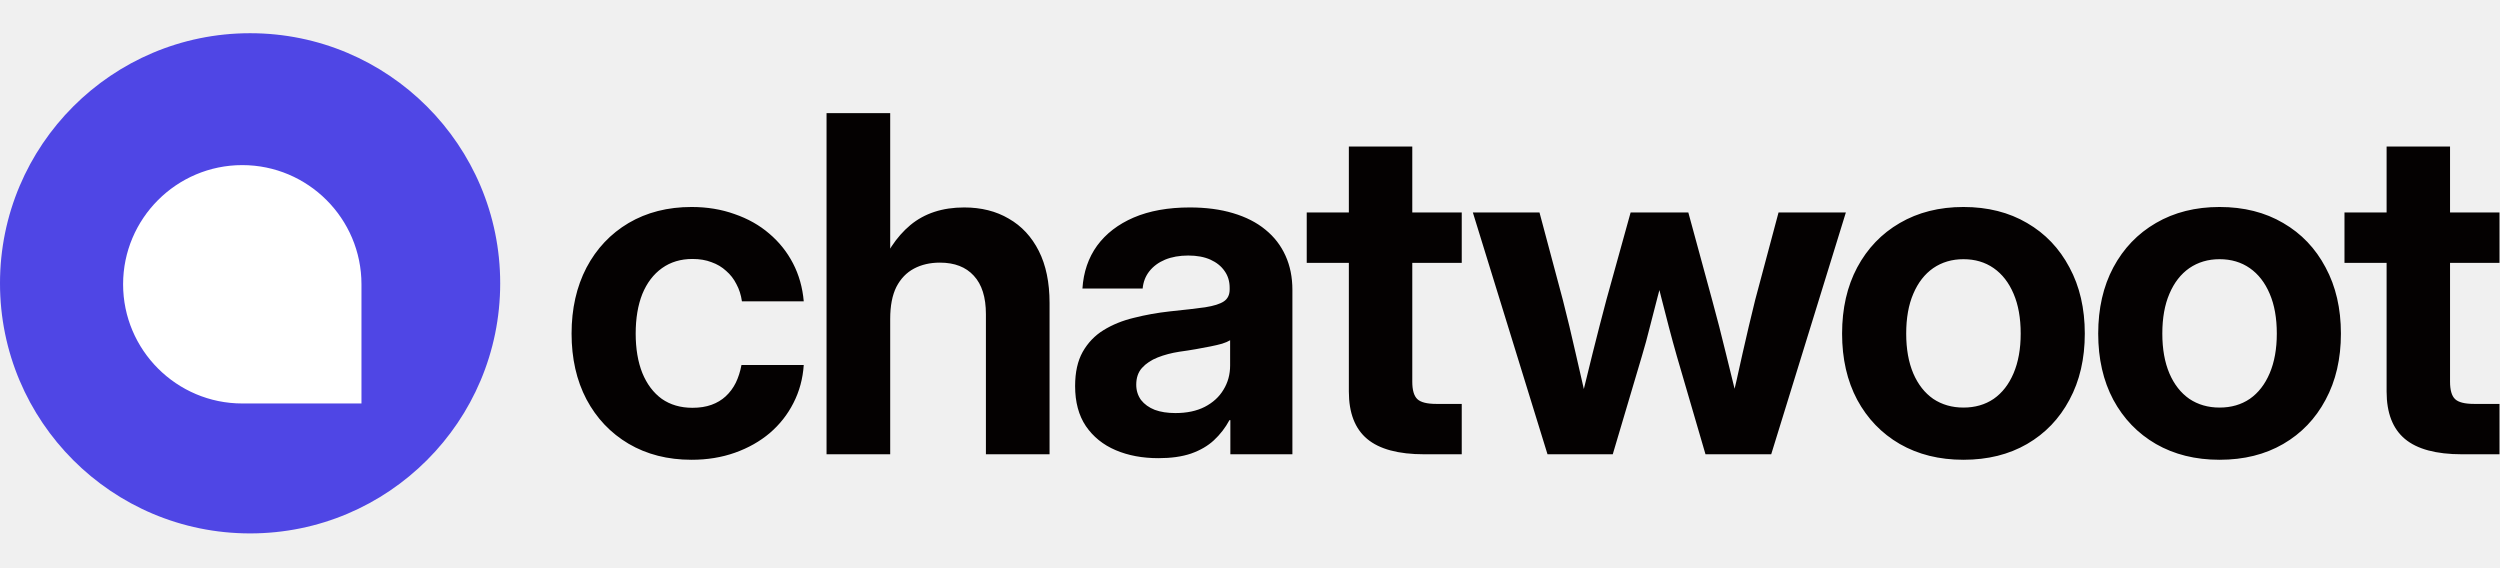
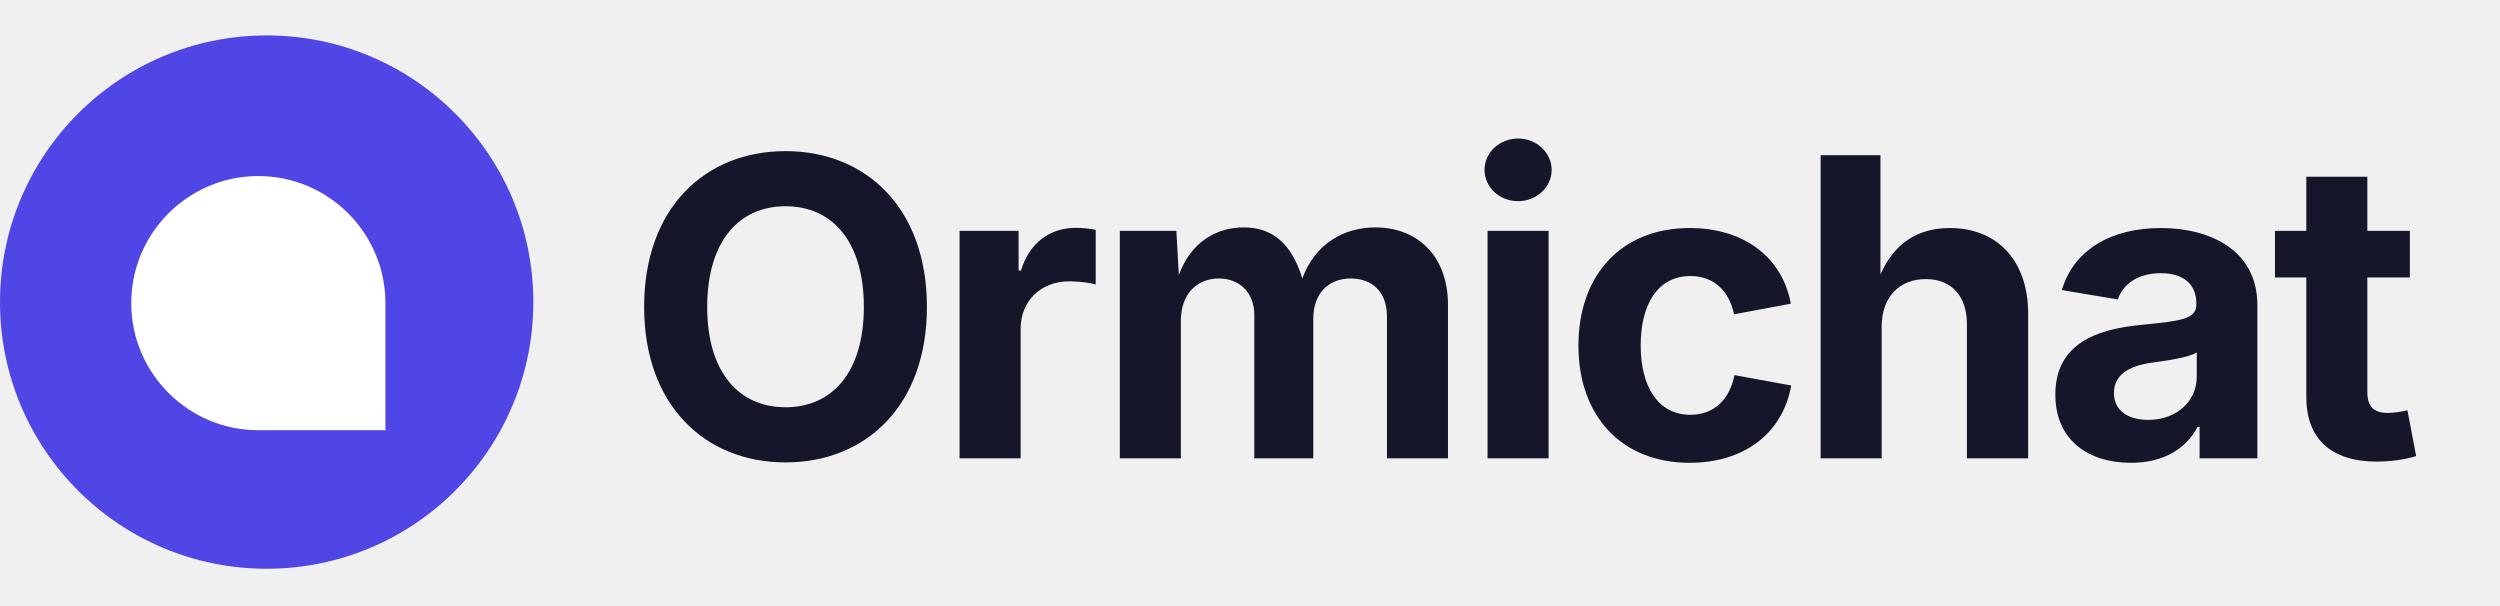
- <svg xmlns="http://www.w3.org/2000/svg" width="2559" height="581" viewBox="0 0 2559 581" fill="none">
+ <svg xmlns="http://www.w3.org/2000/svg" width="2400" height="581" viewBox="0 0 2400 581" fill="none">
  <path d="M256 546C397.385 546 512 431.385 512 290C512 148.615 397.385 34 256 34C114.615 34 0 148.615 0 290C0 431.385 114.615 546 256 546Z" fill="#4F46E5" />
  <path d="M367 410H247.99C182.388 410 129 356.608 129 290.989C129 225.392 182.388 172 247.992 172C313.612 172 367 225.392 367 290.989V410Z" fill="white" stroke="white" stroke-width="6" />
-   <path d="M707.875 470.625C683.5 470.625 662.016 465.156 643.422 454.219C624.984 443.281 610.609 428.125 600.297 408.75C590.141 389.375 585.062 366.953 585.062 341.484C585.062 316.016 590.141 293.516 600.297 273.984C610.609 254.453 624.984 239.219 643.422 228.281C662.016 217.344 683.5 211.875 707.875 211.875C723.812 211.875 738.5 214.297 751.938 219.141C765.531 223.828 777.328 230.469 787.328 239.062C797.484 247.656 805.609 257.812 811.703 269.531C817.797 281.25 821.469 294.219 822.719 308.438H759.438C758.5 301.875 756.625 296.016 753.812 290.859C751.156 285.547 747.641 281.016 743.266 277.266C739.047 273.359 734.047 270.391 728.266 268.359C722.641 266.172 716.156 265.078 708.812 265.078C696.781 265.078 686.391 268.203 677.641 274.453C668.891 280.703 662.172 289.531 657.484 300.938C652.953 312.344 650.688 325.859 650.688 341.484C650.688 356.953 652.953 370.391 657.484 381.797C662.172 393.203 668.812 402.031 677.406 408.281C686.156 414.375 696.625 417.422 708.812 417.422C716.156 417.422 722.641 416.406 728.266 414.375C733.891 412.344 738.734 409.453 742.797 405.703C747.016 401.797 750.453 397.188 753.109 391.875C755.766 386.406 757.719 380.312 758.969 373.594H822.719C821.781 387.656 818.266 400.625 812.172 412.5C806.234 424.219 798.188 434.453 788.031 443.203C777.875 451.797 766 458.516 752.406 463.359C738.812 468.203 723.969 470.625 707.875 470.625ZM911.209 326.484V465H846.053V115.781H911.209V281.25H898.319C906.288 259.375 917.459 242.422 931.834 230.391C946.366 218.359 964.725 212.344 986.913 212.344C1004.41 212.344 1019.65 216.172 1032.62 223.828C1045.74 231.328 1055.98 242.344 1063.32 256.875C1070.66 271.406 1074.33 289.141 1074.33 310.078V465H1009.18V321.562C1009.18 304.219 1005.04 291.094 996.756 282.188C988.631 273.281 977.069 268.828 962.069 268.828C952.069 268.828 943.241 270.859 935.584 274.922C927.928 278.984 921.913 285.234 917.538 293.672C913.319 302.109 911.209 313.047 911.209 326.484ZM1185.79 468.984C1169.39 468.984 1154.78 466.25 1141.97 460.781C1129.15 455.312 1119 447.109 1111.5 436.172C1104.15 425.234 1100.48 411.562 1100.48 395.156C1100.48 381.094 1103.06 369.453 1108.22 360.234C1113.53 350.859 1120.64 343.438 1129.54 337.969C1138.61 332.344 1149 328.125 1160.72 325.312C1172.43 322.344 1184.62 320.156 1197.28 318.75C1212.59 317.188 1224.7 315.781 1233.61 314.531C1242.51 313.125 1248.92 311.094 1252.83 308.438C1256.73 305.781 1258.68 301.719 1258.68 296.25V294.609C1258.68 288.047 1256.97 282.344 1253.53 277.5C1250.09 272.5 1245.25 268.594 1239 265.781C1232.75 262.969 1225.17 261.562 1216.26 261.562C1207.36 261.562 1199.47 262.969 1192.59 265.781C1185.87 268.594 1180.48 272.578 1176.42 277.734C1172.51 282.734 1170.25 288.594 1169.62 295.312H1107.98C1109.08 278.438 1114.08 263.828 1122.98 251.484C1132.04 239.141 1144.54 229.531 1160.48 222.656C1176.58 215.781 1195.72 212.344 1217.9 212.344C1234.47 212.344 1249.23 214.297 1262.2 218.203C1275.33 222.109 1286.34 227.734 1295.25 235.078C1304.31 242.422 1311.18 251.328 1315.87 261.797C1320.56 272.109 1322.9 283.75 1322.9 296.719V465H1259.39V430.078H1258.45C1254.23 437.891 1248.92 444.766 1242.51 450.703C1236.26 456.484 1228.45 461.016 1219.08 464.297C1209.86 467.422 1198.76 468.984 1185.79 468.984ZM1203.14 422.812C1214.86 422.812 1224.86 420.703 1233.14 416.484C1241.58 412.109 1247.98 406.25 1252.36 398.906C1256.89 391.562 1259.15 383.281 1259.15 374.062V348.281C1257.12 349.531 1254.39 350.703 1250.95 351.797C1247.67 352.734 1243.68 353.672 1239 354.609C1234.47 355.547 1229.47 356.484 1224 357.422C1218.68 358.359 1213.14 359.219 1207.36 360C1199.23 361.25 1191.81 363.203 1185.09 365.859C1178.37 368.516 1172.98 372.109 1168.92 376.641C1165.01 381.016 1163.06 386.719 1163.06 393.75C1163.06 399.688 1164.7 404.922 1167.98 409.453C1171.42 413.828 1176.11 417.188 1182.04 419.531C1187.98 421.719 1195.01 422.812 1203.14 422.812ZM1496.24 217.5V269.062H1337.57V217.5H1496.24ZM1380.69 150H1445.61V390.703C1445.61 399.297 1447.33 405.234 1450.77 408.516C1454.21 411.797 1460.69 413.438 1470.22 413.438C1474.13 413.438 1478.66 413.438 1483.82 413.438C1489.13 413.438 1493.27 413.438 1496.24 413.438V465C1492.02 465 1486.32 465 1479.13 465C1472.1 465 1464.99 465 1457.8 465C1431.39 465 1411.94 459.766 1399.44 449.297C1386.94 438.828 1380.69 422.656 1380.69 400.781V150ZM1584.03 465L1507.62 217.5H1575.82L1599.73 307.031C1604.26 324.688 1608.63 342.891 1612.85 361.641C1617.07 380.391 1621.29 398.828 1625.51 416.953H1616.6C1621.13 398.828 1625.67 380.391 1630.2 361.641C1634.88 342.891 1639.57 324.688 1644.26 307.031L1669.1 217.5H1728.17L1752.54 307.031C1757.38 324.688 1762.07 342.891 1766.6 361.641C1771.13 380.391 1775.67 398.828 1780.2 416.953H1771.06C1775.43 398.828 1779.65 380.391 1783.71 361.641C1787.93 342.891 1792.23 324.688 1796.6 307.031L1820.51 217.5H1889.42L1813.01 465H1745.74L1716.45 364.688C1713.63 354.844 1710.9 344.844 1708.24 334.688C1705.59 324.375 1702.93 314.062 1700.28 303.75C1697.78 293.281 1695.12 282.969 1692.31 272.812H1704.96C1702.31 282.969 1699.57 293.281 1696.76 303.75C1694.1 314.062 1691.45 324.375 1688.79 334.688C1686.29 344.844 1683.56 354.844 1680.59 364.688L1650.82 465H1584.03ZM2009.78 470.625C1985.09 470.625 1963.38 465.234 1944.62 454.453C1926.03 443.672 1911.5 428.594 1901.03 409.219C1890.72 389.844 1885.56 367.266 1885.56 341.484C1885.56 315.703 1890.72 293.125 1901.03 273.75C1911.5 254.219 1926.03 239.062 1944.62 228.281C1963.38 217.344 1985.09 211.875 2009.78 211.875C2034.62 211.875 2056.34 217.344 2074.94 228.281C2093.53 239.062 2107.98 254.219 2118.3 273.75C2128.77 293.125 2134 315.703 2134 341.484C2134 367.266 2128.77 389.844 2118.3 409.219C2107.98 428.594 2093.53 443.672 2074.94 454.453C2056.34 465.234 2034.62 470.625 2009.78 470.625ZM2009.78 417.188C2021.66 417.188 2031.97 414.219 2040.72 408.281C2049.47 402.188 2056.27 393.438 2061.11 382.031C2065.95 370.625 2068.38 357.109 2068.38 341.484C2068.38 325.547 2065.95 311.953 2061.11 300.703C2056.27 289.297 2049.47 280.547 2040.72 274.453C2031.97 268.359 2021.66 265.312 2009.78 265.312C1998.06 265.312 1987.75 268.359 1978.84 274.453C1970.09 280.547 1963.3 289.297 1958.45 300.703C1953.61 311.953 1951.19 325.547 1951.19 341.484C1951.19 357.266 1953.61 370.859 1958.45 382.266C1963.3 393.516 1970.09 402.188 1978.84 408.281C1987.75 414.219 1998.06 417.188 2009.78 417.188ZM2271.94 470.625C2247.26 470.625 2225.54 465.234 2206.79 454.453C2188.19 443.672 2173.66 428.594 2163.19 409.219C2152.88 389.844 2147.72 367.266 2147.72 341.484C2147.72 315.703 2152.88 293.125 2163.19 273.75C2173.66 254.219 2188.19 239.062 2206.79 228.281C2225.54 217.344 2247.26 211.875 2271.94 211.875C2296.79 211.875 2318.51 217.344 2337.1 228.281C2355.69 239.062 2370.15 254.219 2380.46 273.75C2390.93 293.125 2396.16 315.703 2396.16 341.484C2396.16 367.266 2390.93 389.844 2380.46 409.219C2370.15 428.594 2355.69 443.672 2337.1 454.453C2318.51 465.234 2296.79 470.625 2271.94 470.625ZM2271.94 417.188C2283.82 417.188 2294.13 414.219 2302.88 408.281C2311.63 402.188 2318.43 393.438 2323.27 382.031C2328.12 370.625 2330.54 357.109 2330.54 341.484C2330.54 325.547 2328.12 311.953 2323.27 300.703C2318.43 289.297 2311.63 280.547 2302.88 274.453C2294.13 268.359 2283.82 265.312 2271.94 265.312C2260.22 265.312 2249.91 268.359 2241.01 274.453C2232.26 280.547 2225.46 289.297 2220.62 300.703C2215.77 311.953 2213.35 325.547 2213.35 341.484C2213.35 357.266 2215.77 370.859 2220.62 382.266C2225.46 393.516 2232.26 402.188 2241.01 408.281C2249.91 414.219 2260.22 417.188 2271.94 417.188ZM2558.48 217.5V269.062H2399.81V217.5H2558.48ZM2442.93 150H2507.86V390.703C2507.86 399.297 2509.57 405.234 2513.01 408.516C2516.45 411.797 2522.93 413.438 2532.47 413.438C2536.37 413.438 2540.9 413.438 2546.06 413.438C2551.37 413.438 2555.51 413.438 2558.48 413.438V465C2554.26 465 2548.56 465 2541.37 465C2534.34 465 2527.23 465 2520.04 465C2493.64 465 2474.18 459.766 2461.68 449.297C2449.18 438.828 2442.93 422.656 2442.93 400.781V150Z" fill="#040101" />
+   <text x="600" y="440" fill="#16162A" font-family="Inter, 'Segoe UI', Roboto, Helvetica, Arial, sans-serif" font-size="400" font-weight="700" letter-spacing="-12">Ormichat</text>
</svg>
